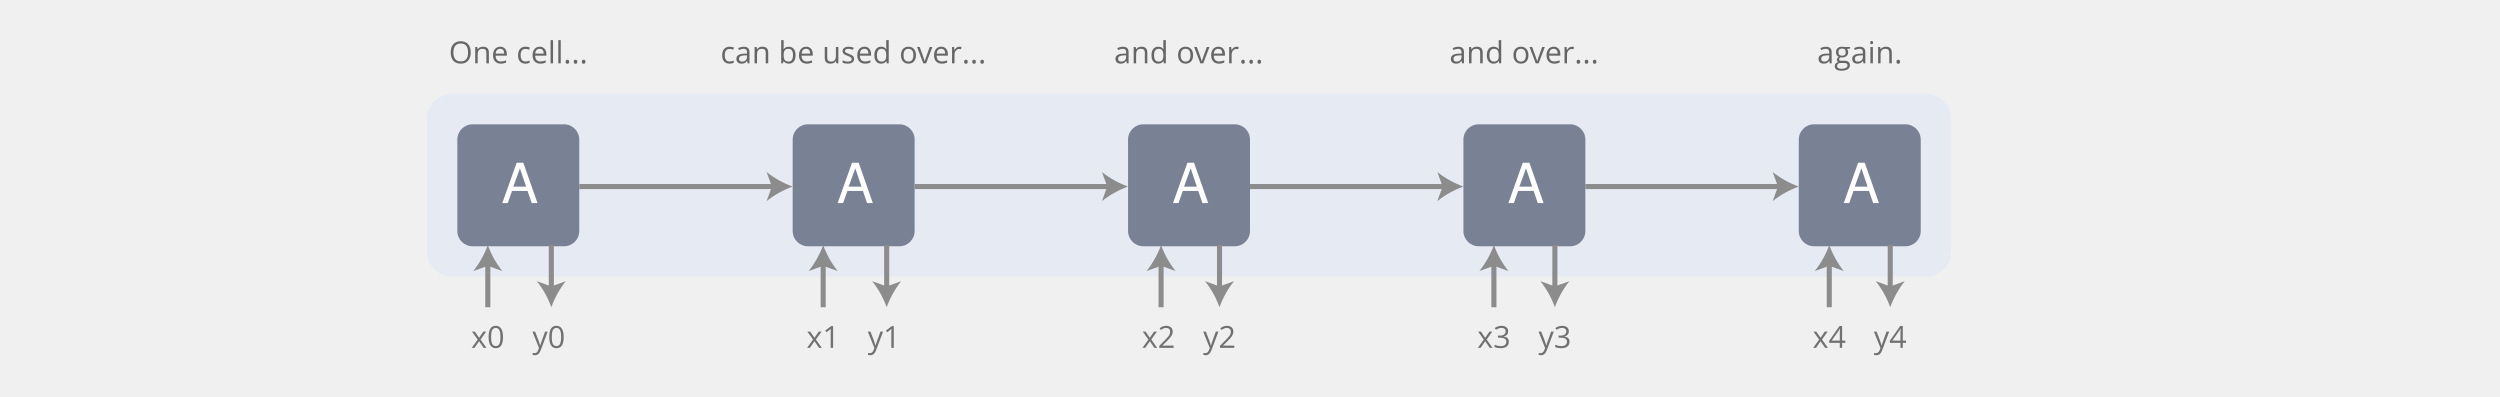
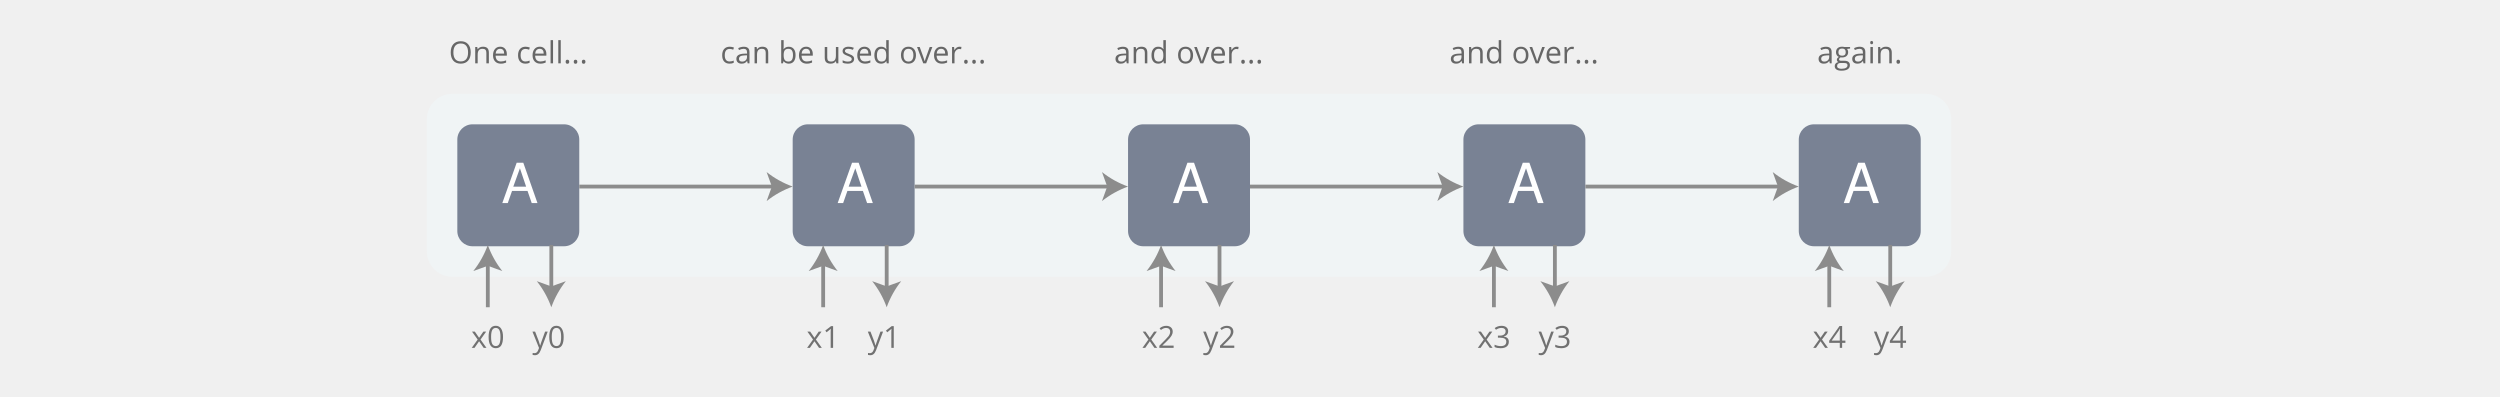
<svg xmlns="http://www.w3.org/2000/svg" xmlns:xlink="http://www.w3.org/1999/xlink" id="background" width="984" height="156" viewBox="0 0 984 156">
  <defs>
    <symbol id="rnn-bg" data-name="rnn-bg" viewBox="0 0 48 48">
      <rect width="48" height="48" rx="6" ry="6" fill="#798294" />
    </symbol>
    <symbol id="rnn-a" data-name="rnn-a" viewBox="0 0 48 48">
      <use id="rnn-bg-3" data-name="rnn-bg" width="48" height="48" xlink:href="#rnn-bg" />
      <text transform="translate(17.33 31)" font-size="21.77" fill="#fff" font-family="Helvetica" letter-spacing="-1">A</text>
    </symbol>
  </defs>
  <g id="_Group_" data-name="&lt;Group&gt;">
-     <rect x="168" y="36.93" width="600" height="72" rx="10" ry="10" fill="#e6eaf2" />
+     <rect x="168" y="36.93" width="600" height="72" rx="10" ry="10" fill="#f0f4f5" />
  </g>
  <use width="48" height="48" transform="translate(180 48.93)" xlink:href="#rnn-a" />
  <use width="48" height="48" transform="translate(312 48.93)" xlink:href="#rnn-a" />
  <use width="48" height="48" transform="translate(444 48.93)" xlink:href="#rnn-a" />
  <use id="rnn-a-9" data-name="rnn-a" width="48" height="48" transform="translate(576 48.93)" xlink:href="#rnn-a" />
  <use id="rnn-a-12" data-name="rnn-a" width="48" height="48" transform="translate(708 48.93)" xlink:href="#rnn-a" />
  <text transform="translate(185.43 136.93)" font-size="12" fill="#717171" font-family="Open Sans">x0</text>
  <text transform="translate(209.55 136.93)" font-size="12" fill="#717171" font-family="Open Sans">y0</text>
  <text transform="translate(317.43 136.93)" font-size="12" fill="#717171" font-family="Open Sans">x1</text>
  <text transform="translate(341.55 136.93)" font-size="12" fill="#717171" font-family="Open Sans">y1</text>
  <text transform="translate(449.43 136.93)" font-size="12" fill="#717171" font-family="Open Sans">x2</text>
  <text transform="translate(473.55 136.93)" font-size="12" fill="#717171" font-family="Open Sans">y2</text>
  <text transform="translate(581.43 136.93)" font-size="12" fill="#717171" font-family="Open Sans">x3</text>
  <text transform="translate(605.55 136.93)" font-size="12" fill="#717171" font-family="Open Sans">y3</text>
  <text transform="translate(176.67 24.93)" font-size="12" fill="#666" font-family="Open Sans">One cell...</text>
  <text transform="translate(283.58 24.93)" font-size="12" fill="#666" font-family="Open Sans">can be used over...</text>
  <text transform="translate(438.51 24.93)" font-size="12" fill="#666" font-family="Open Sans">and over...</text>
  <text transform="translate(570.51 24.93)" font-size="12" fill="#666" font-family="Open Sans">and over...</text>
  <text transform="translate(715.24 24.93)" font-size="12" fill="#666" font-family="Open Sans">again.</text>
  <g>
-     <line x1="228" y1="73.43" x2="304.76" y2="73.43" fill="none" stroke="#8c8c8c" stroke-miterlimit="10" stroke-width="2" />
+     <line x1="228" y1="73.43" x2="304.76" y2="73.43" fill="none" stroke="#8c8c8c" stroke-miterlimit="10" stroke-width="1.5" />
    <path d="M312,73.43a36.27,36.27,0,0,0-10.26,5.71l2.06-5.71-2.06-5.71A36.24,36.24,0,0,0,312,73.43Z" fill="#8c8c8c" />
  </g>
  <g>
-     <line x1="192" y1="120.93" x2="192" y2="103.67" fill="none" stroke="#8c8c8c" stroke-miterlimit="10" stroke-width="2" />
+     <line x1="192" y1="120.93" x2="192" y2="103.67" fill="none" stroke="#8c8c8c" stroke-miterlimit="10" stroke-width="1.5" />
    <path d="M192,96.43a36.27,36.27,0,0,0,5.71,10.26L192,104.62l-5.71,2.06A36.24,36.24,0,0,0,192,96.43Z" fill="#8c8c8c" />
  </g>
  <g>
-     <line x1="217" y1="96.43" x2="217" y2="113.69" fill="none" stroke="#8c8c8c" stroke-miterlimit="10" stroke-width="2" />
+     <line x1="217" y1="96.43" x2="217" y2="113.69" fill="none" stroke="#8c8c8c" stroke-miterlimit="10" stroke-width="1.5" />
    <path d="M217,120.93a36.27,36.27,0,0,0-5.71-10.26l5.71,2.06,5.71-2.06A36.23,36.23,0,0,0,217,120.93Z" fill="#8c8c8c" />
  </g>
  <g>
-     <line x1="324" y1="120.93" x2="324" y2="103.67" fill="none" stroke="#8c8c8c" stroke-miterlimit="10" stroke-width="2" />
+     <line x1="324" y1="120.93" x2="324" y2="103.67" fill="none" stroke="#8c8c8c" stroke-miterlimit="10" stroke-width="1.5" />
    <path d="M324,96.43a36.27,36.27,0,0,0,5.71,10.26L324,104.62l-5.71,2.06A36.24,36.24,0,0,0,324,96.43Z" fill="#8c8c8c" />
  </g>
  <g>
-     <line x1="349" y1="96.43" x2="349" y2="113.69" fill="none" stroke="#8c8c8c" stroke-miterlimit="10" stroke-width="2" />
+     <line x1="349" y1="96.43" x2="349" y2="113.69" fill="none" stroke="#8c8c8c" stroke-miterlimit="10" stroke-width="1.5" />
    <path d="M349,120.93a36.27,36.27,0,0,0-5.71-10.26l5.71,2.06,5.71-2.06A36.23,36.23,0,0,0,349,120.93Z" fill="#8c8c8c" />
  </g>
  <g>
-     <line x1="457" y1="120.93" x2="457" y2="103.67" fill="none" stroke="#8c8c8c" stroke-miterlimit="10" stroke-width="2" />
+     <line x1="457" y1="120.93" x2="457" y2="103.67" fill="none" stroke="#8c8c8c" stroke-miterlimit="10" stroke-width="1.5" />
    <path d="M457,96.43a36.27,36.27,0,0,0,5.71,10.26L457,104.62l-5.71,2.06A36.24,36.24,0,0,0,457,96.43Z" fill="#8c8c8c" />
  </g>
  <g>
-     <line x1="480" y1="96.43" x2="480" y2="113.69" fill="none" stroke="#8c8c8c" stroke-miterlimit="10" stroke-width="2" />
+     <line x1="480" y1="96.43" x2="480" y2="113.69" fill="none" stroke="#8c8c8c" stroke-miterlimit="10" stroke-width="1.5" />
    <path d="M480,120.93a36.27,36.27,0,0,0-5.71-10.26l5.71,2.06,5.71-2.06A36.24,36.24,0,0,0,480,120.93Z" fill="#8c8c8c" />
  </g>
  <g>
-     <line x1="588" y1="120.93" x2="588" y2="103.67" fill="none" stroke="#8c8c8c" stroke-miterlimit="10" stroke-width="2" />
+     <line x1="588" y1="120.93" x2="588" y2="103.67" fill="none" stroke="#8c8c8c" stroke-miterlimit="10" stroke-width="1.5" />
    <path d="M588,96.43a36.27,36.27,0,0,0,5.71,10.26L588,104.62l-5.71,2.06A36.24,36.24,0,0,0,588,96.43Z" fill="#8c8c8c" />
  </g>
  <g>
-     <line x1="612" y1="96.43" x2="612" y2="113.69" fill="none" stroke="#8c8c8c" stroke-miterlimit="10" stroke-width="2" />
+     <line x1="612" y1="96.43" x2="612" y2="113.69" fill="none" stroke="#8c8c8c" stroke-miterlimit="10" stroke-width="1.5" />
    <path d="M612,120.93a36.27,36.27,0,0,0-5.71-10.26l5.71,2.06,5.71-2.06A36.24,36.24,0,0,0,612,120.93Z" fill="#8c8c8c" />
  </g>
  <text transform="translate(713.43 136.93)" font-size="12" fill="#717171" font-family="Open Sans">x4</text>
  <text transform="translate(737.55 136.93)" font-size="12" fill="#717171" font-family="Open Sans">y4</text>
  <g>
-     <line x1="720" y1="120.93" x2="720" y2="103.67" fill="none" stroke="#8c8c8c" stroke-miterlimit="10" stroke-width="2" />
+     <line x1="720" y1="120.93" x2="720" y2="103.67" fill="none" stroke="#8c8c8c" stroke-miterlimit="10" stroke-width="1.5" />
    <path d="M720,96.43a36.27,36.27,0,0,0,5.71,10.26L720,104.62l-5.71,2.06A36.24,36.24,0,0,0,720,96.43Z" fill="#8c8c8c" />
  </g>
  <g>
-     <line x1="744" y1="96.43" x2="744" y2="113.69" fill="none" stroke="#8c8c8c" stroke-miterlimit="10" stroke-width="2" />
+     <line x1="744" y1="96.43" x2="744" y2="113.69" fill="none" stroke="#8c8c8c" stroke-miterlimit="10" stroke-width="1.5" />
    <path d="M744,120.93a36.27,36.27,0,0,0-5.71-10.26l5.71,2.06,5.71-2.06A36.24,36.24,0,0,0,744,120.93Z" fill="#8c8c8c" />
  </g>
  <g>
-     <line x1="360" y1="73.43" x2="436.76" y2="73.43" fill="none" stroke="#8c8c8c" stroke-miterlimit="10" stroke-width="2" />
+     <line x1="360" y1="73.43" x2="436.76" y2="73.43" fill="none" stroke="#8c8c8c" stroke-miterlimit="10" stroke-width="1.5" />
    <path d="M444,73.43a36.27,36.27,0,0,0-10.26,5.71l2.06-5.71-2.06-5.71A36.24,36.24,0,0,0,444,73.43Z" fill="#8c8c8c" />
  </g>
  <g>
-     <line x1="492" y1="73.43" x2="568.76" y2="73.43" fill="none" stroke="#8c8c8c" stroke-miterlimit="10" stroke-width="2" />
+     <line x1="492" y1="73.43" x2="568.76" y2="73.43" fill="none" stroke="#8c8c8c" stroke-miterlimit="10" stroke-width="1.5" />
    <path d="M576,73.43a36.27,36.27,0,0,0-10.26,5.71l2.06-5.71-2.06-5.71A36.24,36.24,0,0,0,576,73.43Z" fill="#8c8c8c" />
  </g>
  <g>
-     <line x1="624" y1="73.43" x2="700.76" y2="73.43" fill="none" stroke="#8c8c8c" stroke-miterlimit="10" stroke-width="2" />
+     <line x1="624" y1="73.43" x2="700.76" y2="73.43" fill="none" stroke="#8c8c8c" stroke-miterlimit="10" stroke-width="1.5" />
    <path d="M708,73.43a36.27,36.27,0,0,0-10.26,5.71l2.06-5.71-2.06-5.71A36.24,36.24,0,0,0,708,73.43Z" fill="#8c8c8c" />
  </g>
</svg>
